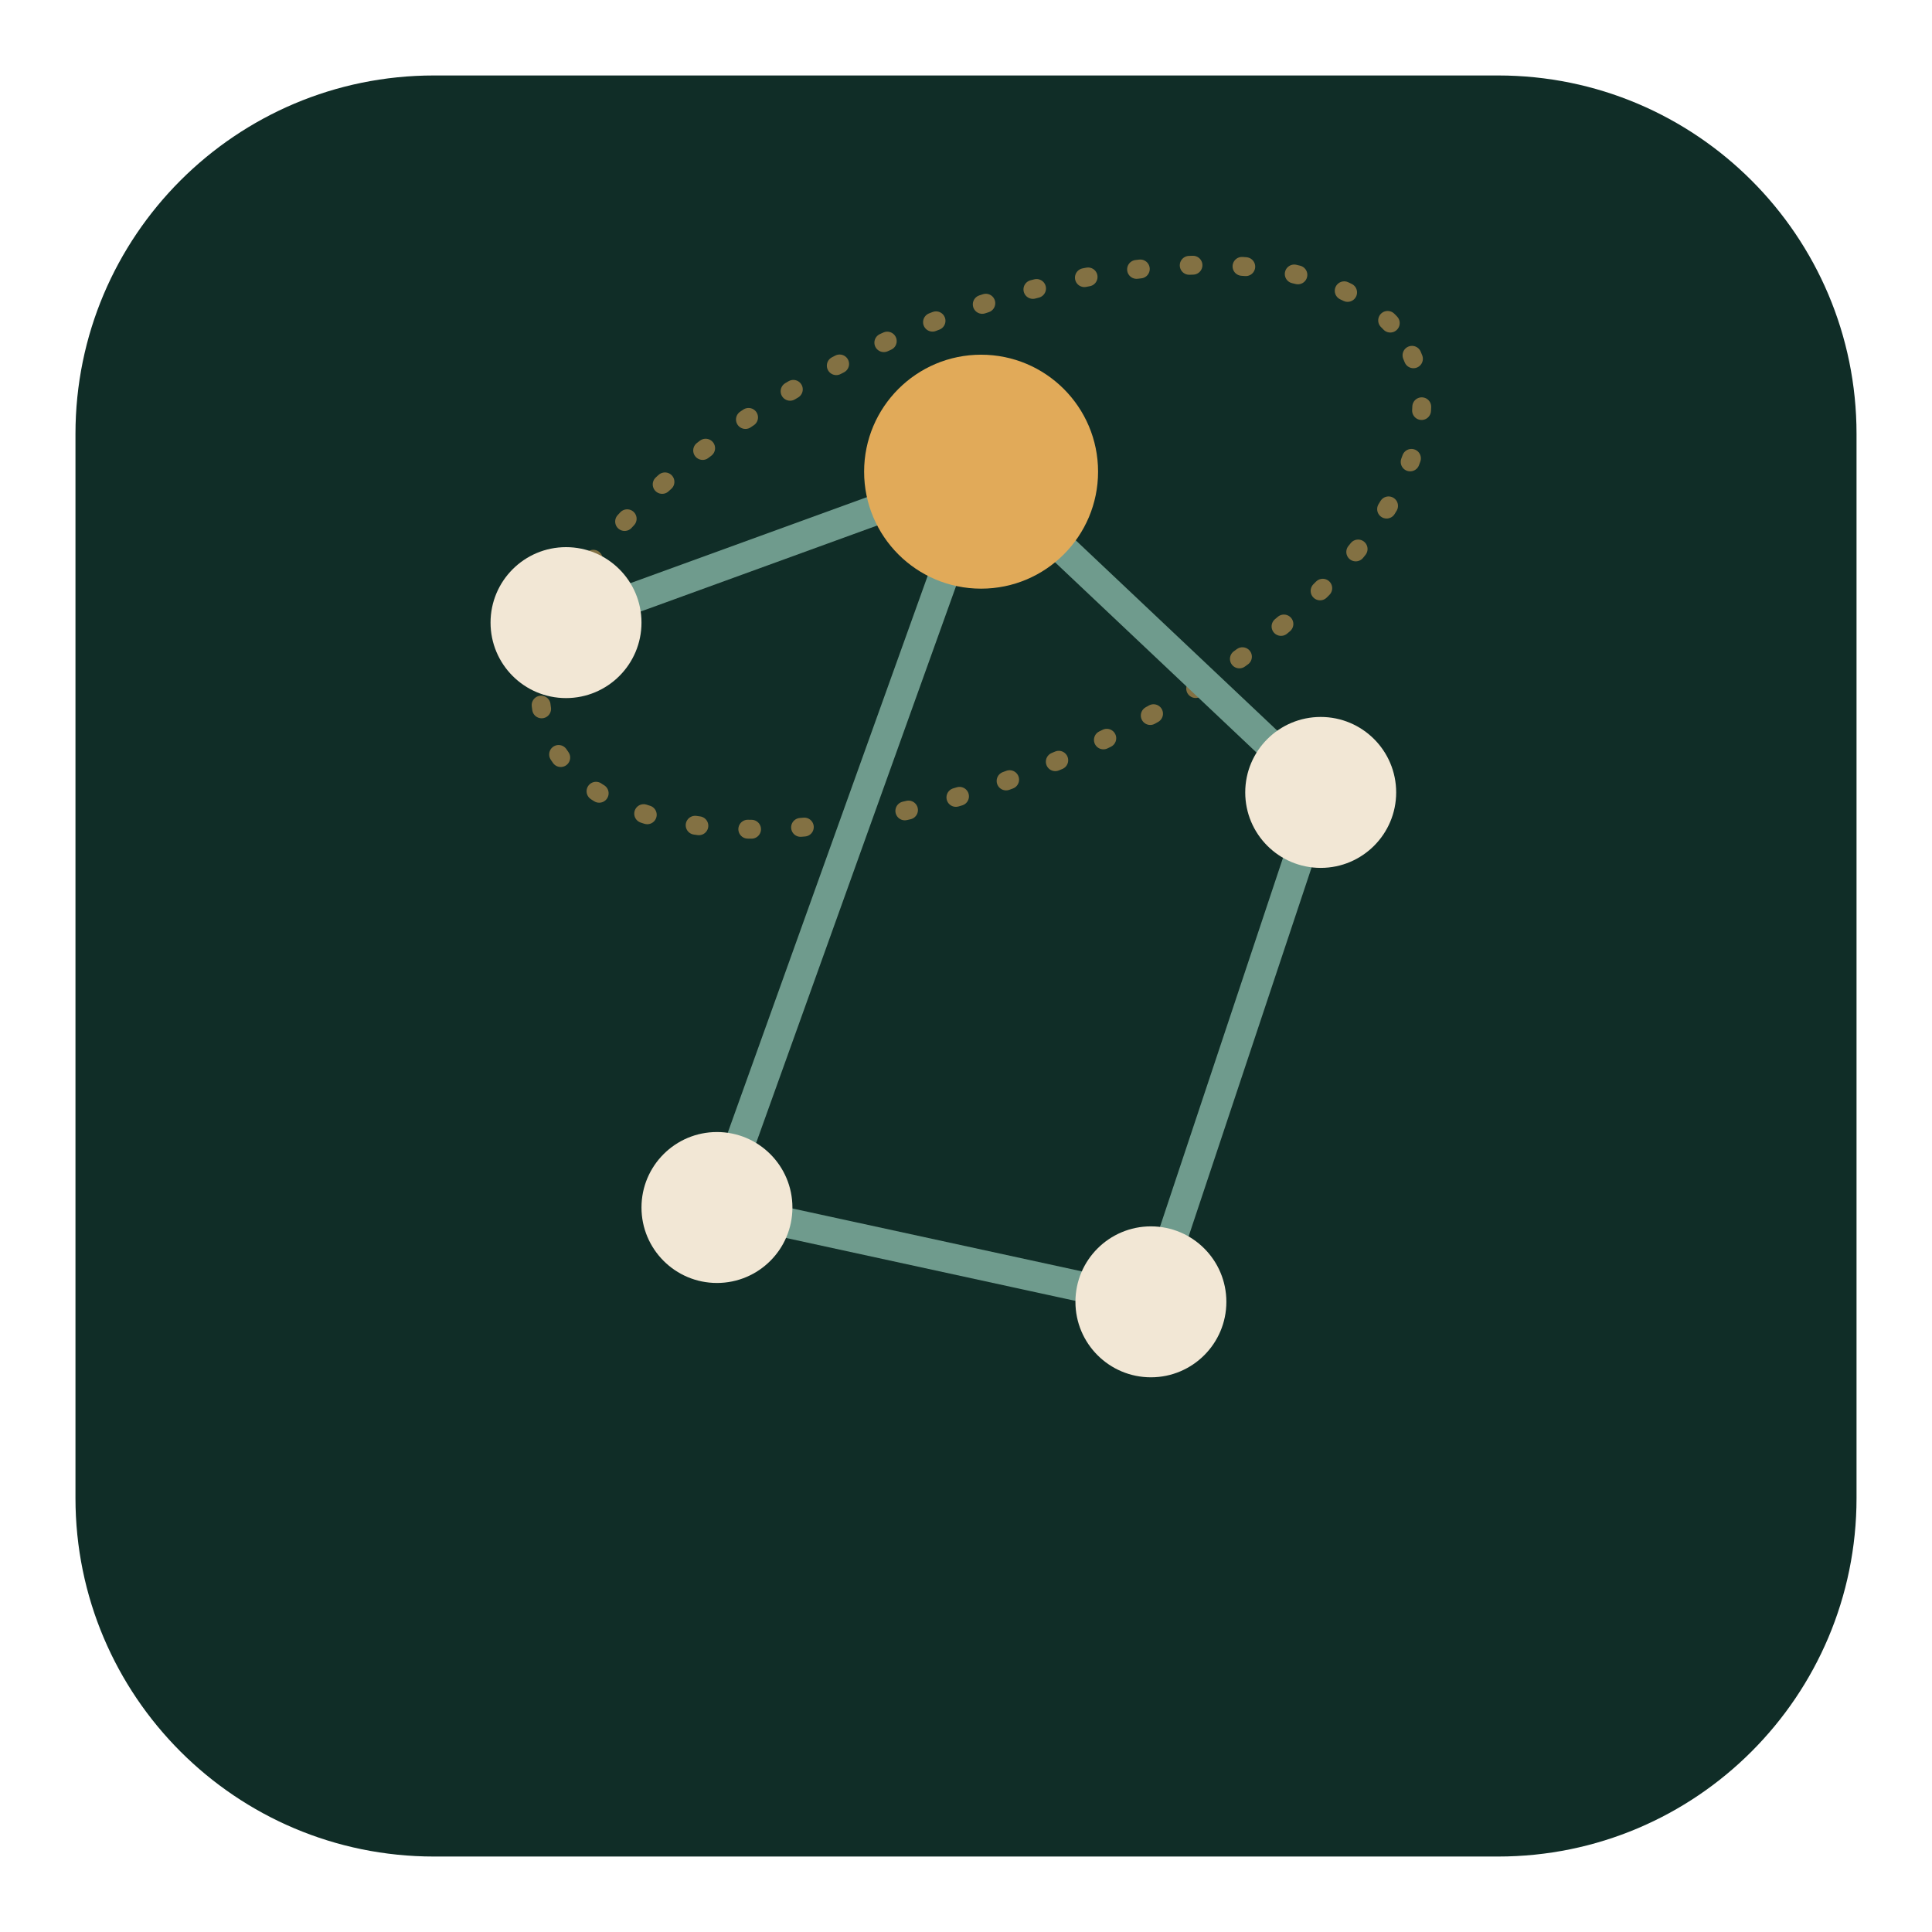
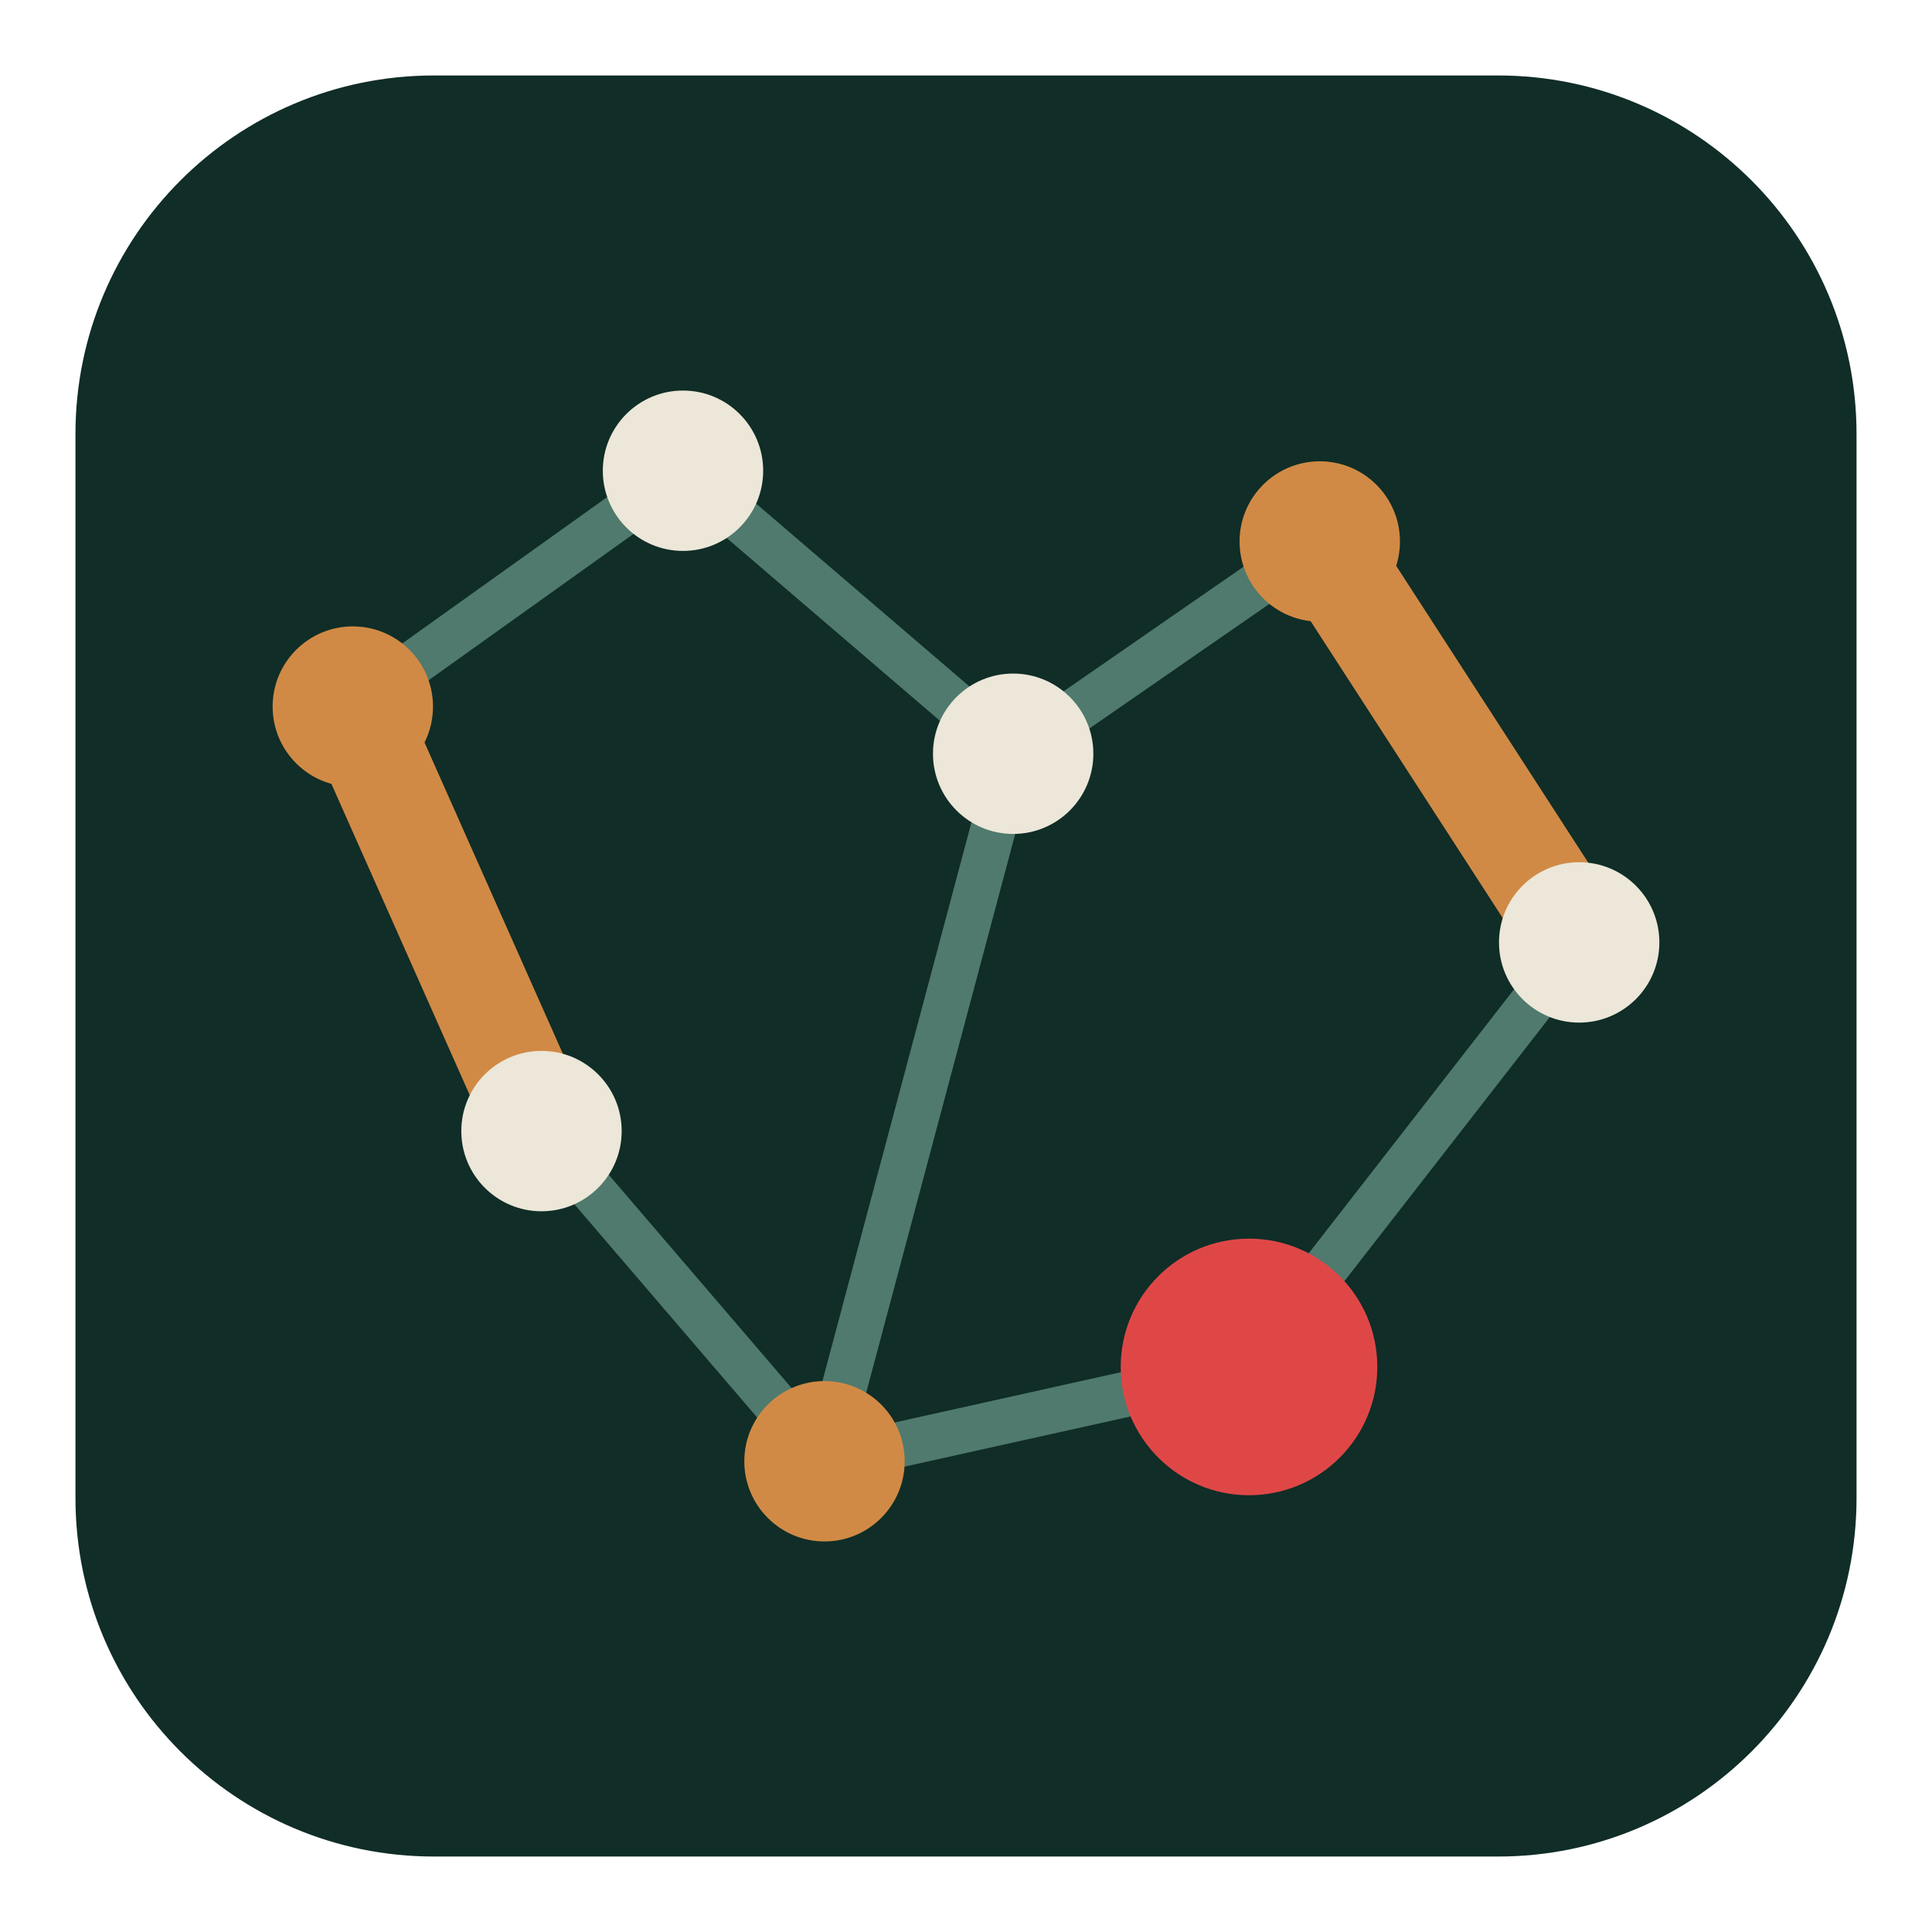
<svg xmlns="http://www.w3.org/2000/svg" viewBox="0 0 1024 1024" width="1024" height="1024">
  <rect x="40" y="40" width="944" height="944" rx="190" fill="#102d27" />
-   <ellipse cx="520" cy="290" rx="250" ry="120" transform="rotate(-24 520 290)" fill="none" stroke="#e1aa59" stroke-width="10" stroke-opacity="0.55" stroke-dasharray="2 26" stroke-linecap="round" />
-   <line x1="300" y1="330" x2="520" y2="250" stroke="#6f9b8d" stroke-width="16" stroke-linecap="round" />
-   <line x1="520" y1="250" x2="700" y2="420" stroke="#6f9b8d" stroke-width="16" stroke-linecap="round" />
-   <line x1="700" y1="420" x2="610" y2="690" stroke="#6f9b8d" stroke-width="16" stroke-linecap="round" />
-   <line x1="610" y1="690" x2="380" y2="640" stroke="#6f9b8d" stroke-width="16" stroke-linecap="round" />
-   <line x1="520" y1="250" x2="380" y2="640" stroke="#6f9b8d" stroke-width="16" stroke-linecap="round" />
-   <circle cx="300" cy="330" r="40" fill="#f2e7d5" />
-   <circle cx="520" cy="250" r="62" fill="#e1aa59" />
-   <circle cx="700" cy="420" r="40" fill="#f2e7d5" />
-   <circle cx="610" cy="690" r="40" fill="#f2e7d5" />
-   <circle cx="380" cy="640" r="40" fill="#f2e7d5" />
+   <g transform="translate(112 162) scale(5)">
+     <line x1="15.0" y1="42.5" x2="50.0" y2="17.5" stroke="#4f7a6d" stroke-width="4.8" stroke-linecap="round" />
+     <line x1="50.0" y1="17.5" x2="85.0" y2="47.5" stroke="#4f7a6d" stroke-width="4.8" stroke-linecap="round" />
+     <line x1="85.0" y1="47.5" x2="117.5" y2="25.0" stroke="#4f7a6d" stroke-width="4.8" stroke-linecap="round" />
+     <line x1="117.5" y1="25.0" x2="145.0" y2="67.5" stroke="#4f7a6d" stroke-width="4.8" stroke-linecap="round" />
+     <line x1="145.0" y1="67.5" x2="110.0" y2="112.5" stroke="#4f7a6d" stroke-width="4.8" stroke-linecap="round" />
+     <line x1="110.0" y1="112.5" x2="65.0" y2="122.5" stroke="#4f7a6d" stroke-width="4.8" stroke-linecap="round" />
+     <line x1="65.0" y1="122.5" x2="35.0" y2="87.5" stroke="#4f7a6d" stroke-width="4.8" stroke-linecap="round" />
+     <line x1="35.0" y1="87.5" x2="15.0" y2="42.5" stroke="#4f7a6d" stroke-width="4.8" stroke-linecap="round" />
+     <line x1="85.0" y1="47.5" x2="65.0" y2="122.5" stroke="#4f7a6d" stroke-width="4.8" stroke-linecap="round" />
+     <line x1="117.5" y1="25.0" x2="145.0" y2="67.5" stroke="#d18a45" stroke-width="10.8" stroke-linecap="round" />
+     <line x1="35.0" y1="87.5" x2="15.0" y2="42.5" stroke="#d18a45" stroke-width="10.8" stroke-linecap="round" />
+     <circle cx="15.0" cy="42.5" r="8.5" fill="#d18a45" />
+     <circle cx="50.0" cy="17.5" r="8.5" fill="#ece7d8" />
+     <circle cx="85.0" cy="47.5" r="8.5" fill="#ece7d8" />
+     <circle cx="117.5" cy="25.0" r="8.5" fill="#d18a45" />
+     <circle cx="145.0" cy="67.5" r="8.5" fill="#ece7d8" />
+     <circle cx="110.0" cy="112.5" r="13.6" fill="#df4747" />
+     <circle cx="65.0" cy="122.5" r="8.5" fill="#d18a45" />
+     <circle cx="35.0" cy="87.5" r="8.5" fill="#ece7d8" />
+   </g>
</svg>
